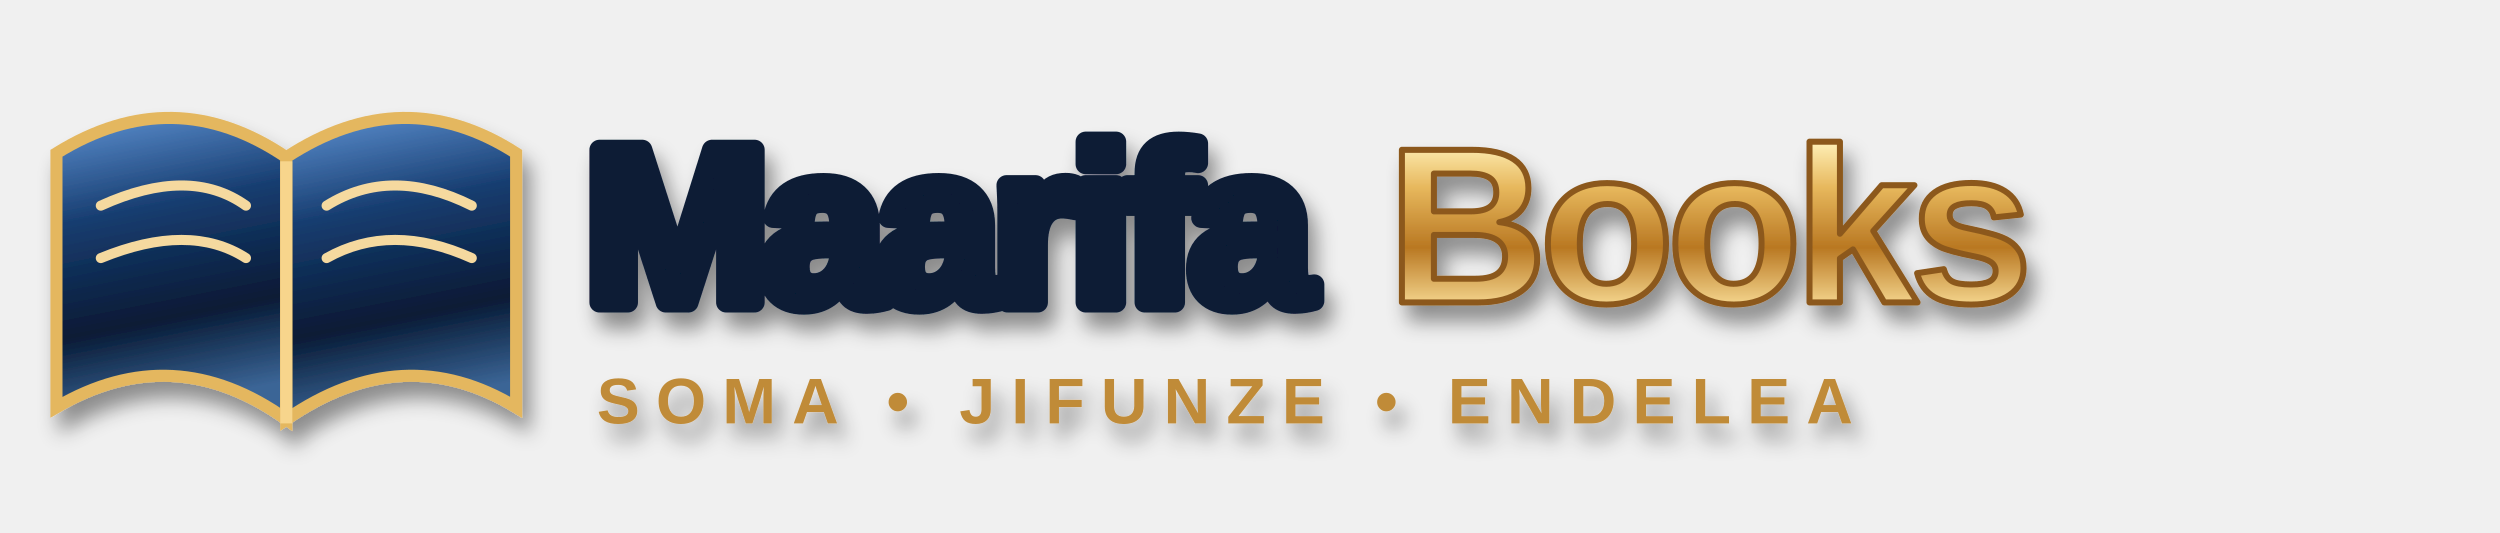
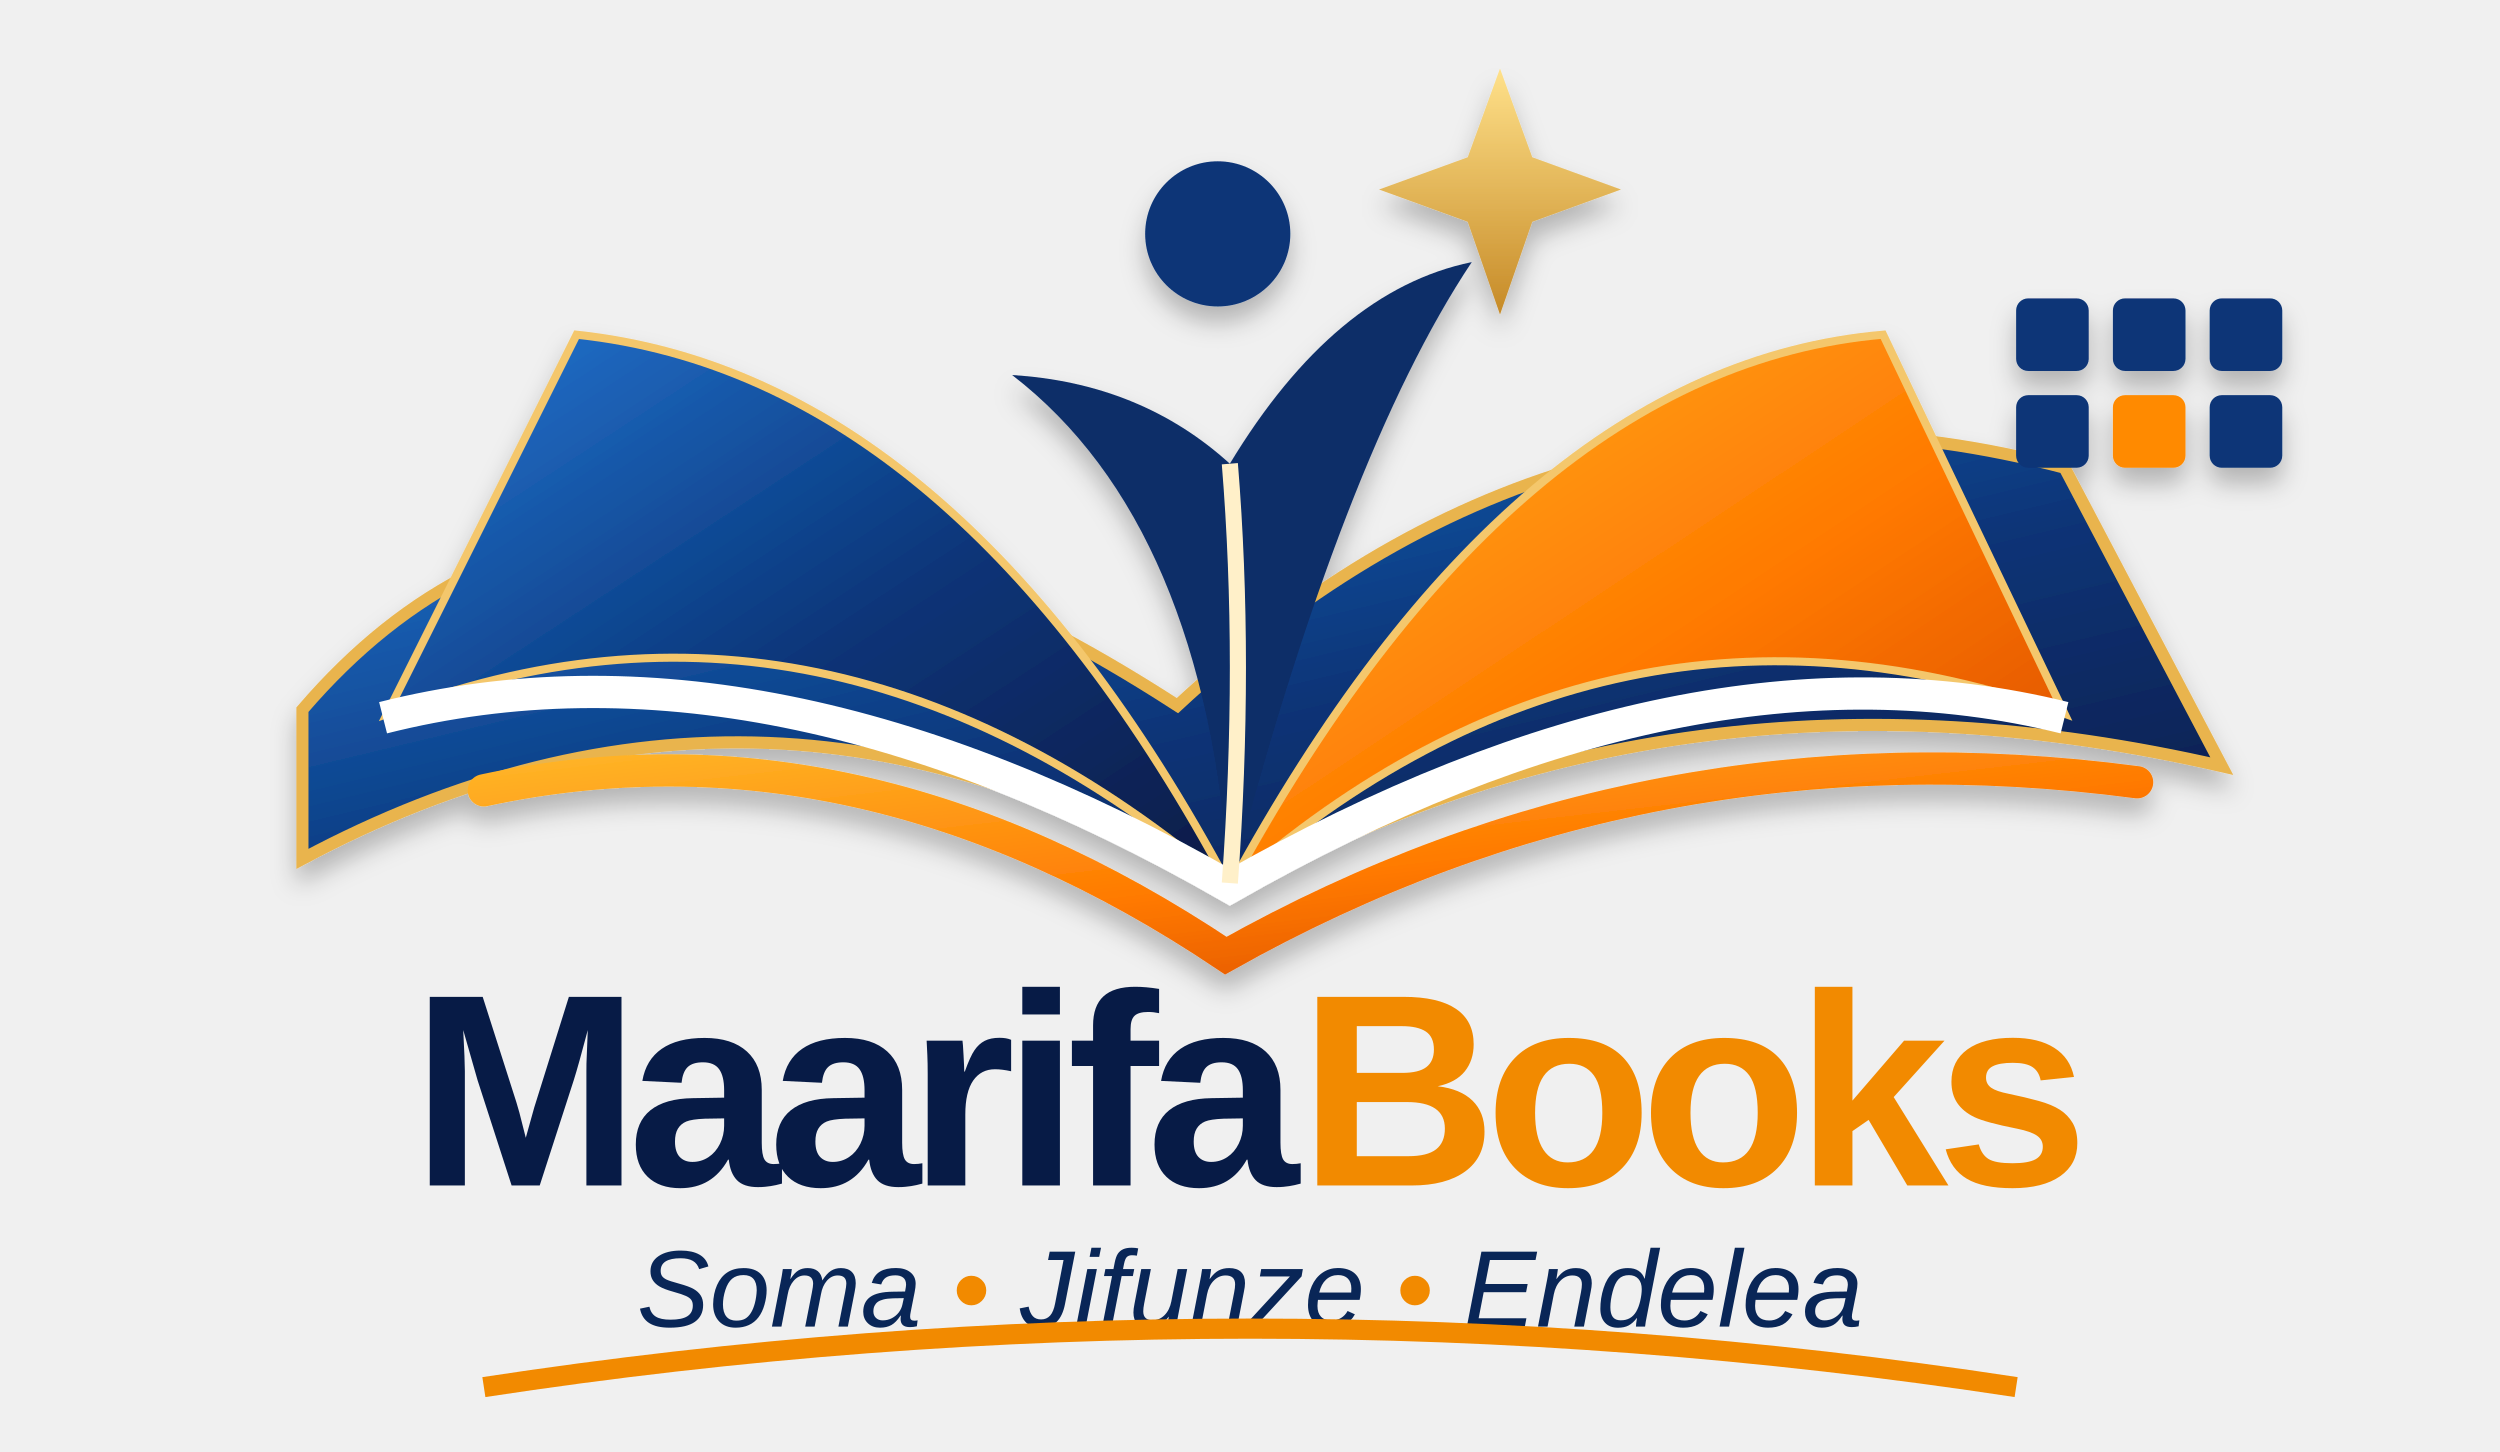
- <svg xmlns="http://www.w3.org/2000/svg" width="620" height="132" viewBox="0 0 620 132" role="img" aria-labelledby="title desc">
+ <svg xmlns="http://www.w3.org/2000/svg" width="620" height="360" viewBox="0 0 620 360" role="img" aria-labelledby="title desc">
  <defs>
-     <linearGradient id="blue" x1="0" y1="0" x2="0.15" y2="1">
-       <stop stop-color="#5d91d2" />
-       <stop offset=".35" stop-color="#173d70" />
-       <stop offset=".72" stop-color="#071a35" />
-       <stop offset="1" stop-color="#3b6596" />
+     <linearGradient id="blue" x1="0" y1="0" x2="1" y2="1">
+       <stop stop-color="#2677d4" />
+       <stop offset=".55" stop-color="#073477" />
+       <stop offset="1" stop-color="#071b46" />
+     </linearGradient>
+     <linearGradient id="orange" x1="0" y1="0" x2="1" y2="1">
+       <stop stop-color="#ffb326" />
+       <stop offset=".55" stop-color="#ff7900" />
+       <stop offset="1" stop-color="#d84a00" />
    </linearGradient>
    <linearGradient id="gold" x1="0" y1="0" x2="0" y2="1">
-       <stop stop-color="#fff0b8" />
-       <stop offset=".28" stop-color="#e7b85d" />
-       <stop offset=".65" stop-color="#b97822" />
-       <stop offset="1" stop-color="#f4d58d" />
+       <stop stop-color="#ffe18a" />
+       <stop offset="1" stop-color="#c68a27" />
    </linearGradient>
-     <filter id="shadow" x="-20%" y="-30%" width="150%" height="170%">
-       <feGaussianBlur in="SourceAlpha" stdDeviation="2.5" />
-       <feOffset dx="2" dy="4" />
+     <filter id="shadow" x="-15%" y="-20%" width="130%" height="150%">
+       <feGaussianBlur in="SourceAlpha" stdDeviation="3" />
+       <feOffset dy="4" />
      <feComponentTransfer>
-         <feFuncA type="linear" slope=".42" />
+         <feFuncA type="linear" slope=".25" />
      </feComponentTransfer>
      <feMerge>
        <feMergeNode />
        <feMergeNode in="SourceGraphic" />
      </feMerge>
    </filter>
  </defs>
-   <g transform="translate(9 16)" filter="url(#shadow)">
-     <path d="M5 22 Q34 4 62 23 L62 88 Q34 68 5 85Z" fill="url(#blue)" stroke="#e4b75f" stroke-width="3" />
-     <path d="M62 23 Q91 4 119 22 L119 85 Q91 68 62 88Z" fill="url(#blue)" stroke="#e4b75f" stroke-width="3" />
-     <path d="M62 24V89" stroke="#f7d58c" stroke-width="3" />
-     <path d="M16 35Q38 25 52 35M16 48Q38 39 52 48M72 35Q88 25 108 35M72 48Q88 39 108 48" fill="none" stroke="#f5d99f" stroke-width="2.5" stroke-linecap="round" />
+   <g filter="url(#shadow)">
+     <path d="M75 176 Q153 85 292 175 Q390 84 512 116 L551 190 Q416 159 305 222 Q191 151 75 213Z" fill="url(#blue)" stroke="#e9b44d" stroke-width="3" />
+     <path d="M305 220 Q205 135 96 177 L143 83 Q237 93 305 220Z" fill="url(#blue)" stroke="#f4c76c" stroke-width="2" />
+     <path d="M305 220 Q375 91 467 83 L512 177 Q399 137 305 220Z" fill="url(#orange)" stroke="#f4c76c" stroke-width="2" />
+     <path d="M305 220 Q299 130 251 93 Q283 95 305 115 Q331 72 365 65 Q333 113 305 220Z" fill="#092d67" />
+     <path d="M95 178 Q190 154 305 220 Q419 155 512 178" fill="none" stroke="#fff" stroke-width="8" />
+     <path d="M305 219 Q309 164 305 115" stroke="#fff0c9" stroke-width="4" fill="none" />
+     <path d="M120 196 Q213 176 304 237 Q409 178 530 194" stroke="url(#orange)" stroke-width="8" fill="none" stroke-linecap="round" />
+     <circle cx="302" cy="58" r="18" fill="#073477" />
+     <path d="M372 17 L380 39 L402 47 L380 55 L372 78 L364 55 L342 47 L364 39Z" fill="url(#gold)" />
+     <g fill="#073477">
+       <rect x="500" y="74" width="18" height="18" rx="3" />
+       <rect x="524" y="74" width="18" height="18" rx="3" />
+       <rect x="548" y="74" width="18" height="18" rx="3" />
+       <rect x="500" y="98" width="18" height="18" rx="3" />
+       <rect x="548" y="98" width="18" height="18" rx="3" />
+     </g>
+     <rect x="524" y="98" width="18" height="18" rx="3" fill="#ff8a00" />
  </g>
-   <g font-family="Ubuntu,Arial,sans-serif" font-weight="700" filter="url(#shadow)">
-     <text x="145" y="75" font-size="55" letter-spacing="-2" fill="#071a35" stroke="#071a35" stroke-width="5" stroke-linejoin="round">Maarifa</text>
-     <text x="344" y="75" font-size="55" letter-spacing="-2" fill="url(#gold)" stroke="#8c591d" stroke-width="1.5" stroke-linejoin="round">Books</text>
-     <text x="148" y="105" font-size="16" letter-spacing="4" fill="#c08b39">SOMA  •  JIFUNZE  •  ENDELEA</text>
+   <g font-family="Ubuntu,Arial,sans-serif" font-weight="700" text-anchor="middle">
+     <text x="310" y="294" font-size="68" letter-spacing="-3" fill="#071b46">Maarifa<tspan fill="#f28a00">Books</tspan>
+     </text>
+     <text x="310" y="329" font-size="27" font-style="italic" font-weight="500" fill="#092657">Soma <tspan fill="#f28a00">•</tspan> Jifunze <tspan fill="#f28a00">•</tspan> Endelea</text>
+     <path d="M120 344 Q310 315 500 344" stroke="#f28a00" stroke-width="5" fill="none" />
  </g>
</svg>
